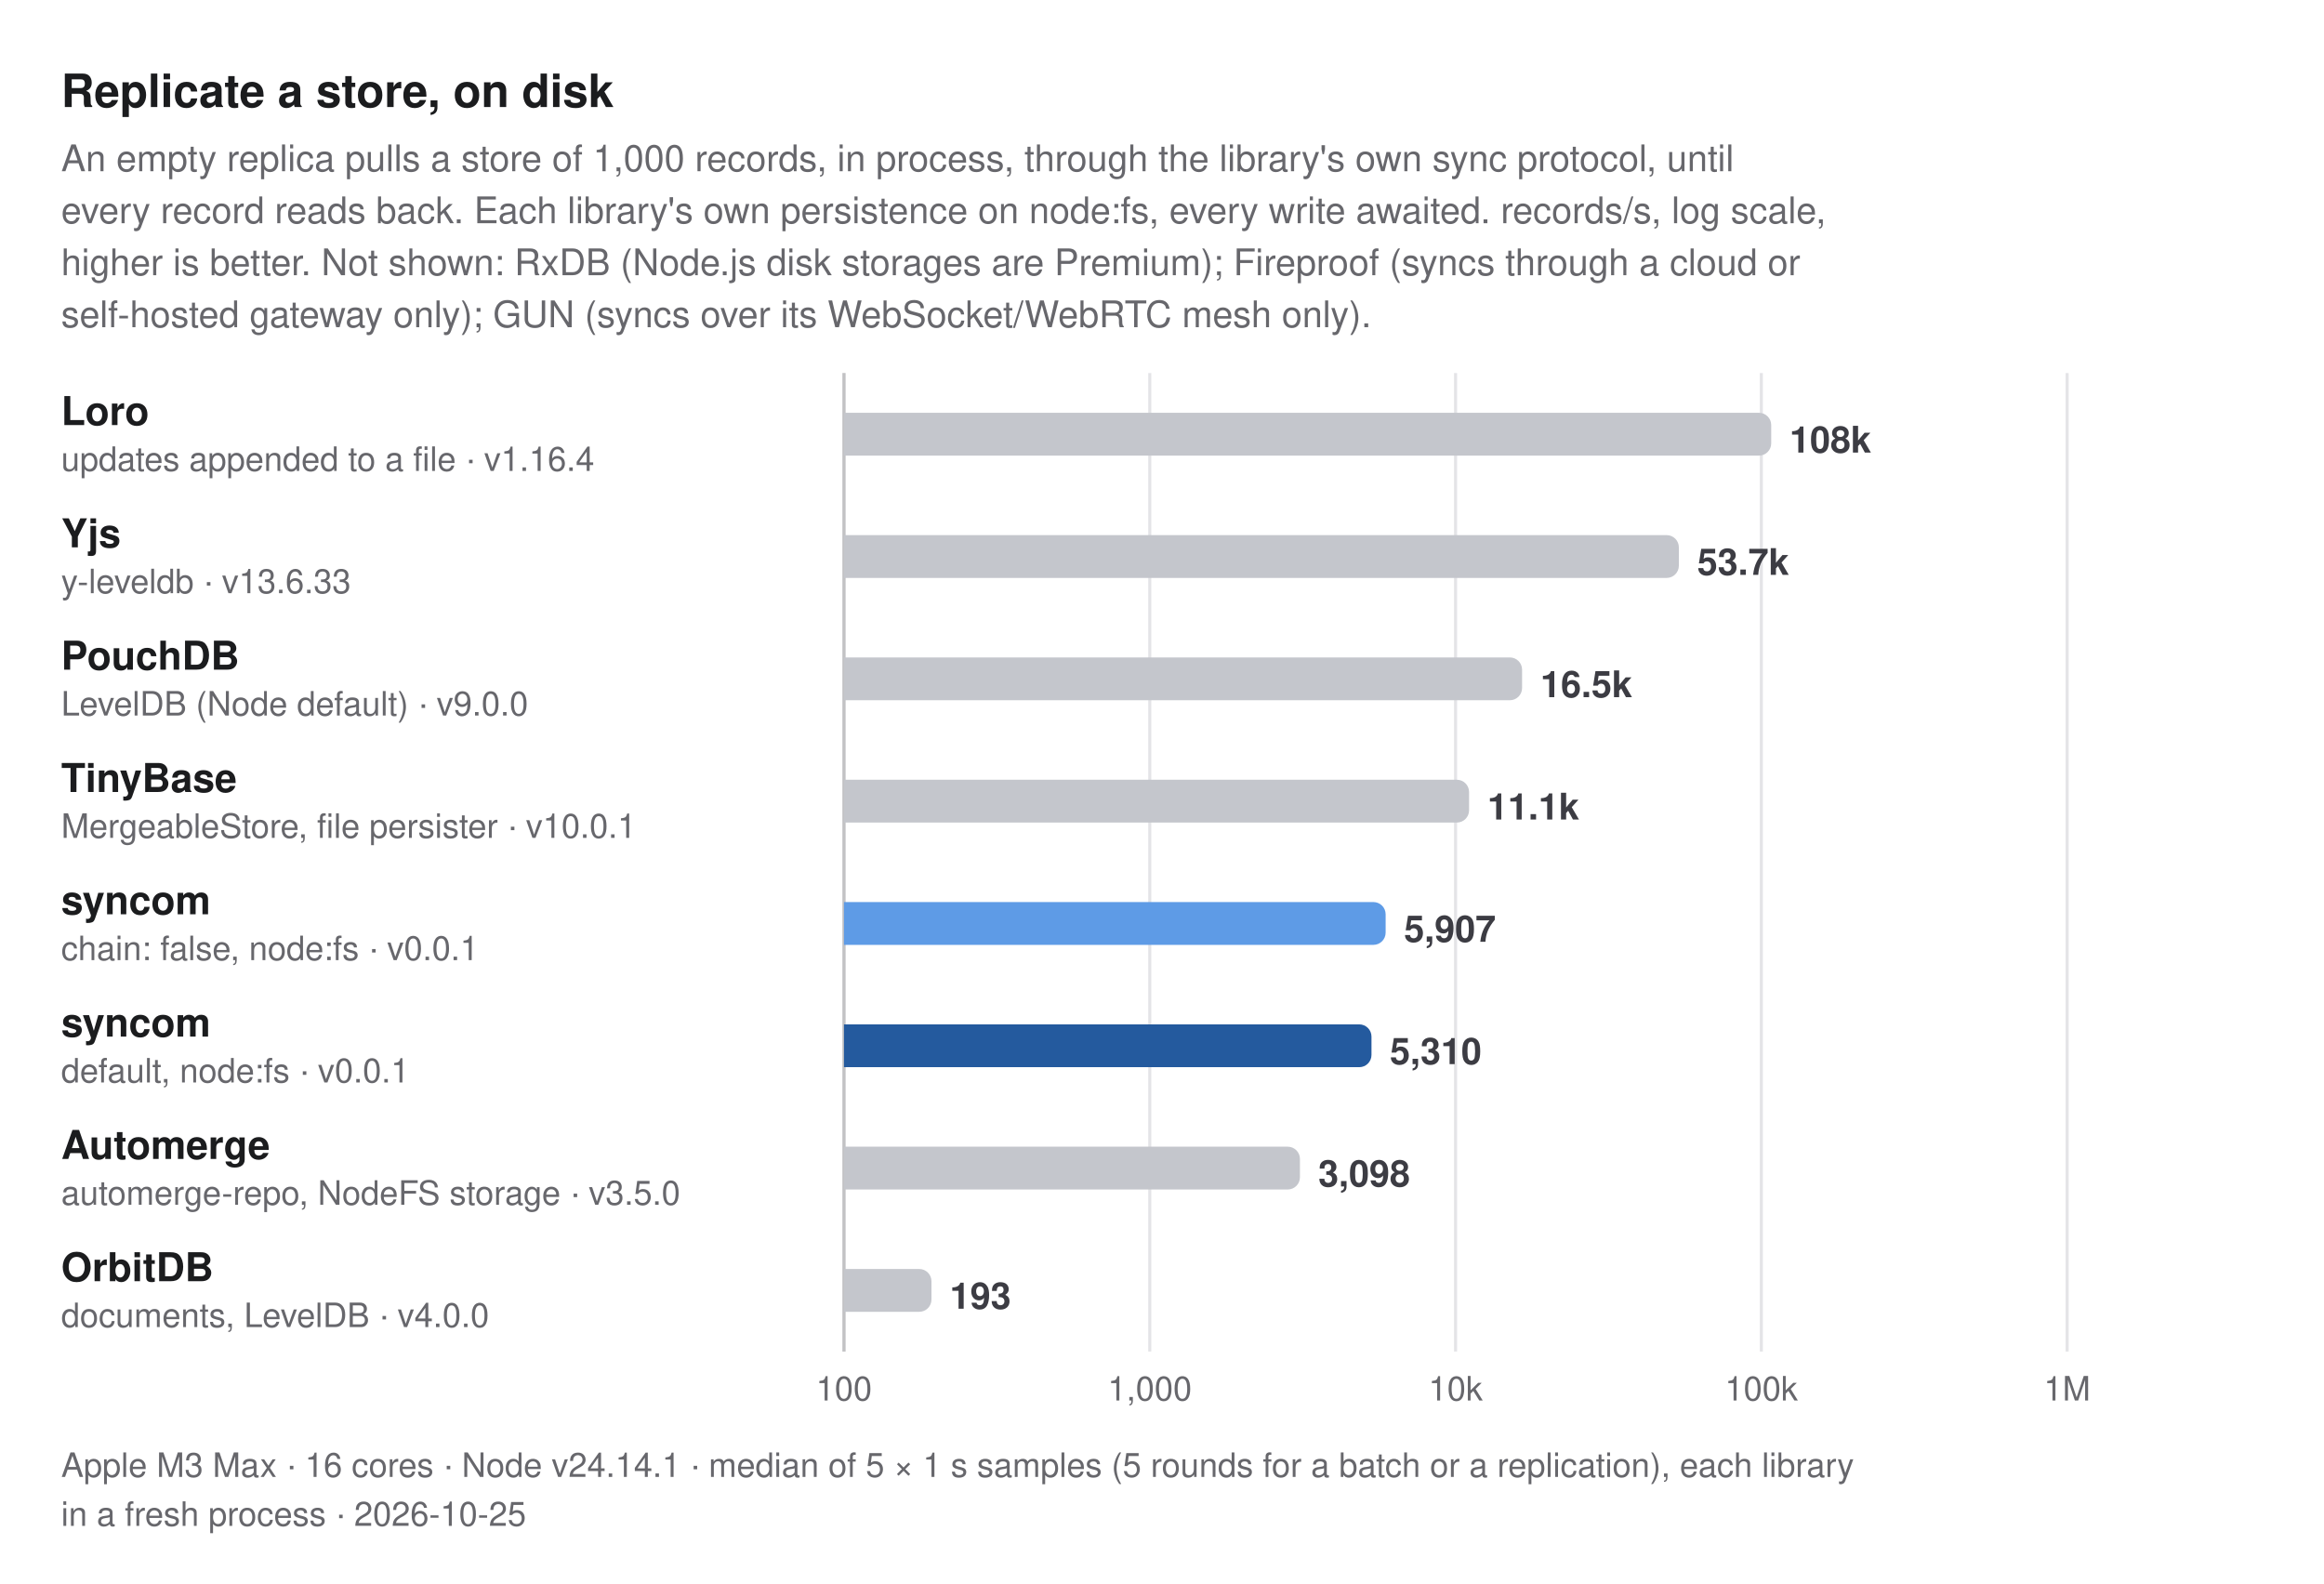
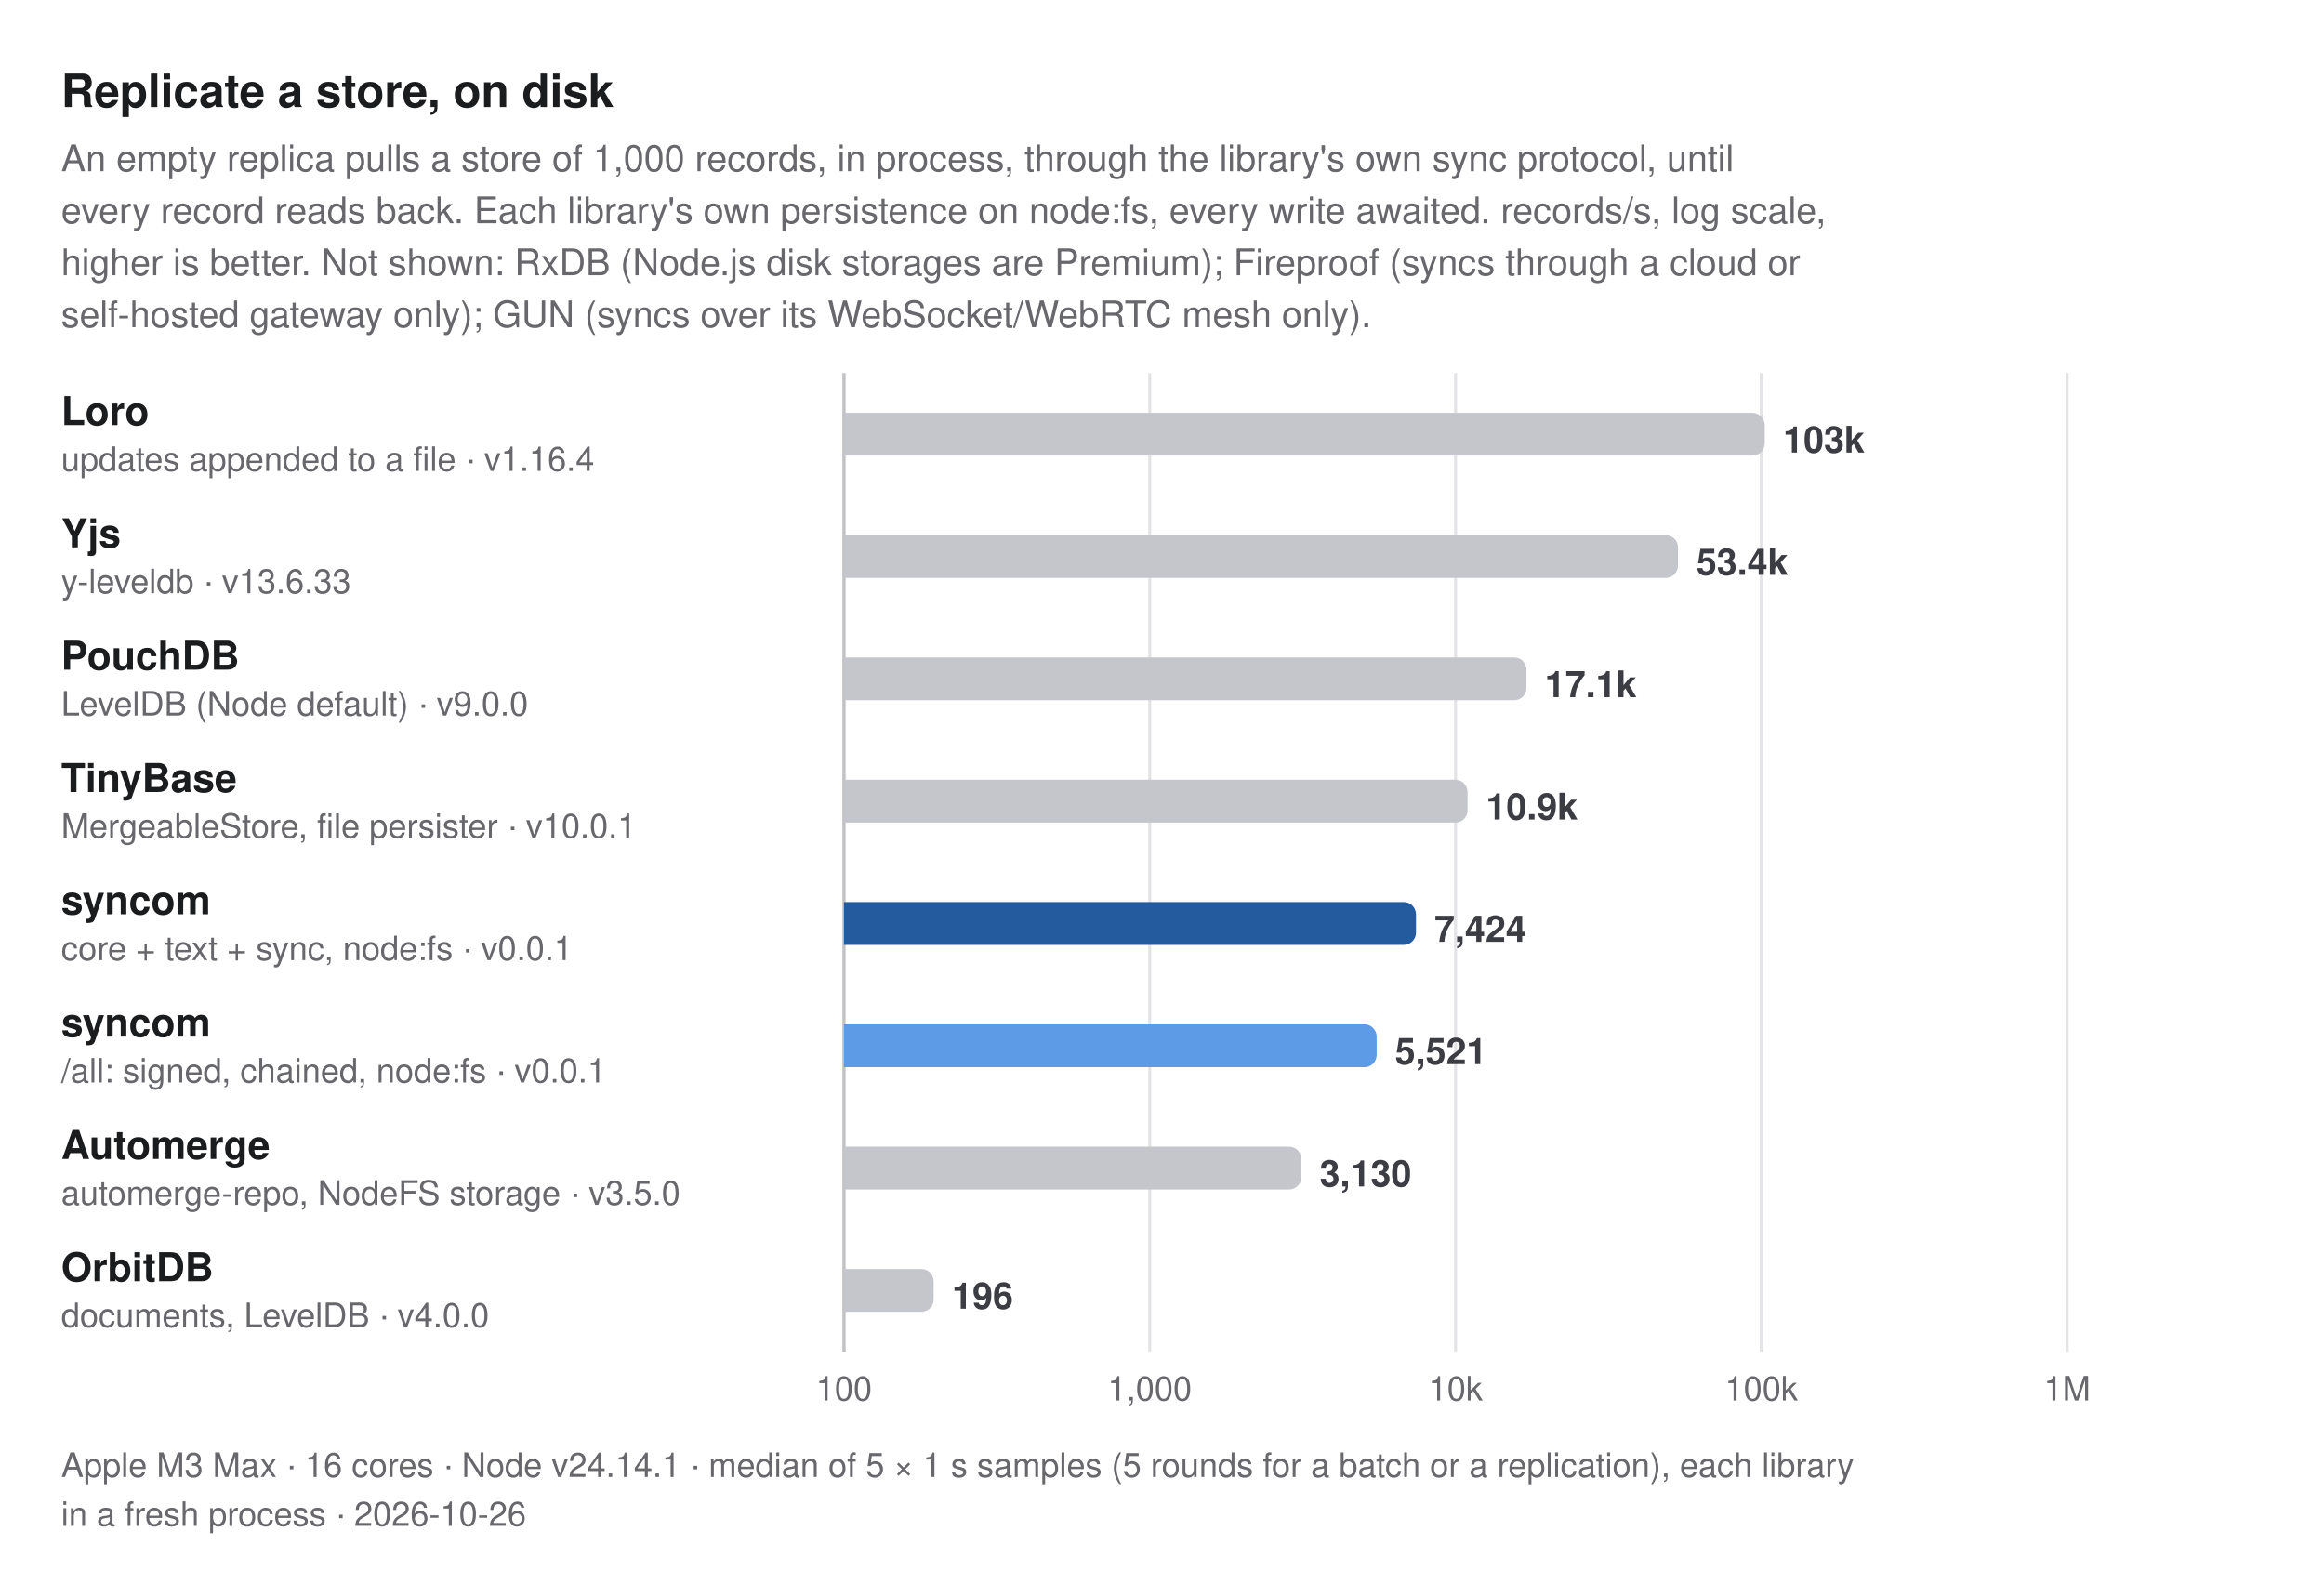
<svg xmlns="http://www.w3.org/2000/svg" width="760" height="518" viewBox="0 0 760 518" role="img" aria-label="Replicate a store, on disk. An empty replica pulls a store of 1,000 records, in process, through the library's own sync protocol, until every record reads back. Each library's own persistence on node:fs, every write awaited. records/s, log scale, higher is better. Not shown: RxDB (Node.js disk storages are Premium); Fireproof (syncs through a cloud or self-hosted gateway only); GUN (syncs over its WebSocket/WebRTC mesh only).">
  <style>
  text { font-family: -apple-system, BlinkMacSystemFont, "Segoe UI", Helvetica, Arial, sans-serif; }
  .title { font-size: 15px; font-weight: 700; fill: #1b1c1e; }
  .subtitle, .caption { font-size: 12px; fill: #67676c; }
  .caption { font-size: 11px; }
  .group { font-size: 11px; font-weight: 600; letter-spacing: 0.06em; fill: #67676c; }
  .label { font-size: 13px; font-weight: 600; fill: #1b1c1e; }
  .label.primary, .label.secondary { font-weight: 700; }
  .sublabel { font-size: 11px; fill: #67676c; }
  .value { font-size: 12px; font-weight: 600; fill: #3c3c43; font-variant-numeric: tabular-nums; }
  .value.small { font-size: 10px; }
  .legend { font-size: 11px; fill: #3c3c43; }
  .tick { font-size: 11px; fill: #67676c; font-variant-numeric: tabular-nums; }
  .grid { stroke: #e4e4e7; stroke-width: 1; }
  .axis { stroke: #c2c2c4; stroke-width: 1; }
  .ref { stroke: #67676c; stroke-width: 1; stroke-dasharray: 3 3; }
  .bar { fill: #c4c6cc; }
  .bar.primary { fill: #245a9e; }
  .bar.secondary { fill: #5e9be6; }
  @media (prefers-color-scheme: dark) {
    .title, .label { fill: #dfdfd6; }
    .subtitle, .caption, .group, .sublabel, .tick { fill: #98989f; }
    .value, .legend { fill: #c2c2c4; }
    .grid { stroke: #2e2e32; }
    .axis { stroke: #48484c; }
    .ref { stroke: #98989f; }
    .bar { fill: #46474e; }
    .bar.primary { fill: #8dbcf2; }
    .bar.secondary { fill: #3d7bd0; }
  }
</style>
  <text class="title" x="20" y="35">Replicate a store, on disk</text>
  <text class="subtitle" x="20" y="56">An empty replica pulls a store of 1,000 records, in process, through the library's own sync protocol, until</text>
  <text class="subtitle" x="20" y="73">every record reads back. Each library's own persistence on node:fs, every write awaited. records/s, log scale,</text>
  <text class="subtitle" x="20" y="90">higher is better. Not shown: RxDB (Node.js disk storages are Premium); Fireproof (syncs through a cloud or</text>
  <text class="subtitle" x="20" y="107">self-hosted gateway only); GUN (syncs over its WebSocket/WebRTC mesh only).</text>
  <line class="grid" x1="276" y1="122" x2="276" y2="442" />
  <text class="tick" x="276" y="458" text-anchor="middle">100</text>
  <line class="grid" x1="376" y1="122" x2="376" y2="442" />
  <text class="tick" x="376" y="458" text-anchor="middle">1,000</text>
  <line class="grid" x1="476" y1="122" x2="476" y2="442" />
  <text class="tick" x="476" y="458" text-anchor="middle">10k</text>
  <line class="grid" x1="576" y1="122" x2="576" y2="442" />
  <text class="tick" x="576" y="458" text-anchor="middle">100k</text>
  <line class="grid" x1="676" y1="122" x2="676" y2="442" />
  <text class="tick" x="676" y="458" text-anchor="middle">1M</text>
  <line class="axis" x1="276" y1="122" x2="276" y2="442" />
  <g>
    <text class="label" x="20" y="139">Loro</text>
    <text class="sublabel" x="20" y="154">updates appended to a file · v1.16.4</text>
-     <path class="bar" d="M276,135H575.225A4,4 0 0 1 579.225,139V145A4,4 0 0 1 575.225,149H276Z" />
-     <text class="value" x="585.225" y="148">108k</text>
+     <path class="bar" d="M276,135H573.112A4,4 0 0 1 577.112,139V145A4,4 0 0 1 573.112,149H276Z" />
+     <text class="value" x="583.112" y="148">103k</text>
  </g>
  <g>
    <text class="label" x="20" y="179">Yjs</text>
    <text class="sublabel" x="20" y="194">y-leveldb · v13.6.33</text>
-     <path class="bar" d="M276,175H545.028A4,4 0 0 1 549.028,179V185A4,4 0 0 1 545.028,189H276Z" />
-     <text class="value" x="555.028" y="188">53.7k</text>
+     <path class="bar" d="M276,175H544.742A4,4 0 0 1 548.742,179V185A4,4 0 0 1 544.742,189H276Z" />
+     <text class="value" x="554.742" y="188">53.4k</text>
  </g>
  <g>
    <text class="label" x="20" y="219">PouchDB</text>
    <text class="sublabel" x="20" y="234">LevelDB (Node default) · v9.0.0</text>
-     <path class="bar" d="M276,215H493.756A4,4 0 0 1 497.756,219V225A4,4 0 0 1 493.756,229H276Z" />
-     <text class="value" x="503.756" y="228">16.5k</text>
+     <path class="bar" d="M276,215H495.179A4,4 0 0 1 499.179,219V225A4,4 0 0 1 495.179,229H276Z" />
+     <text class="value" x="505.179" y="228">17.1k</text>
  </g>
  <g>
    <text class="label" x="20" y="259">TinyBase</text>
    <text class="sublabel" x="20" y="274">MergeableStore, file persister · v10.0.1</text>
-     <path class="bar" d="M276,255H476.421A4,4 0 0 1 480.421,259V265A4,4 0 0 1 476.421,269H276Z" />
-     <text class="value" x="486.421" y="268">11.1k</text>
+     <path class="bar" d="M276,255H475.921A4,4 0 0 1 479.921,259V265A4,4 0 0 1 475.921,269H276Z" />
+     <text class="value" x="485.921" y="268">10.9k</text>
  </g>
  <g>
-     <text class="label secondary" x="20" y="299">syncom</text>
-     <text class="sublabel" x="20" y="314">chain: false, node:fs · v0.0.1</text>
-     <path class="bar secondary" d="M276,295H449.135A4,4 0 0 1 453.135,299V305A4,4 0 0 1 449.135,309H276Z" />
-     <text class="value" x="459.135" y="308">5,907</text>
+     <text class="label primary" x="20" y="299">syncom</text>
+     <text class="sublabel" x="20" y="314">core + text + sync, node:fs · v0.0.1</text>
+     <path class="bar primary" d="M276,295H459.066A4,4 0 0 1 463.066,299V305A4,4 0 0 1 459.066,309H276Z" />
+     <text class="value" x="469.066" y="308">7,424</text>
  </g>
  <g>
-     <text class="label primary" x="20" y="339">syncom</text>
-     <text class="sublabel" x="20" y="354">default, node:fs · v0.0.1</text>
-     <path class="bar primary" d="M276,335H444.507A4,4 0 0 1 448.507,339V345A4,4 0 0 1 444.507,349H276Z" />
-     <text class="value" x="454.507" y="348">5,310</text>
+     <text class="label secondary" x="20" y="339">syncom</text>
+     <text class="sublabel" x="20" y="354">/all: signed, chained, node:fs · v0.0.1</text>
+     <path class="bar secondary" d="M276,335H446.201A4,4 0 0 1 450.201,339V345A4,4 0 0 1 446.201,349H276Z" />
+     <text class="value" x="456.201" y="348">5,521</text>
  </g>
  <g>
    <text class="label" x="20" y="379">Automerge</text>
    <text class="sublabel" x="20" y="394">automerge-repo, NodeFS storage · v3.5.0</text>
-     <path class="bar" d="M276,375H421.11A4,4 0 0 1 425.11,379V385A4,4 0 0 1 421.11,389H276Z" />
-     <text class="value" x="431.11" y="388">3,098</text>
+     <path class="bar" d="M276,375H421.555A4,4 0 0 1 425.555,379V385A4,4 0 0 1 421.555,389H276Z" />
+     <text class="value" x="431.555" y="388">3,130</text>
  </g>
  <g>
    <text class="label" x="20" y="419">OrbitDB</text>
    <text class="sublabel" x="20" y="434">documents, LevelDB · v4.0.0</text>
-     <path class="bar" d="M276,415H300.609A4,4 0 0 1 304.609,419V425A4,4 0 0 1 300.609,429H276Z" />
-     <text class="value" x="310.609" y="428">193</text>
+     <path class="bar" d="M276,415H301.324A4,4 0 0 1 305.324,419V425A4,4 0 0 1 301.324,429H276Z" />
+     <text class="value" x="311.324" y="428">196</text>
  </g>
  <text class="caption" x="20" y="483">Apple M3 Max · 16 cores · Node v24.14.1 · median of 5 × 1 s samples (5 rounds for a batch or a replication), each library</text>
-   <text class="caption" x="20" y="499">in a fresh process · 2026-10-25</text>
+   <text class="caption" x="20" y="499">in a fresh process · 2026-10-26</text>
</svg>
